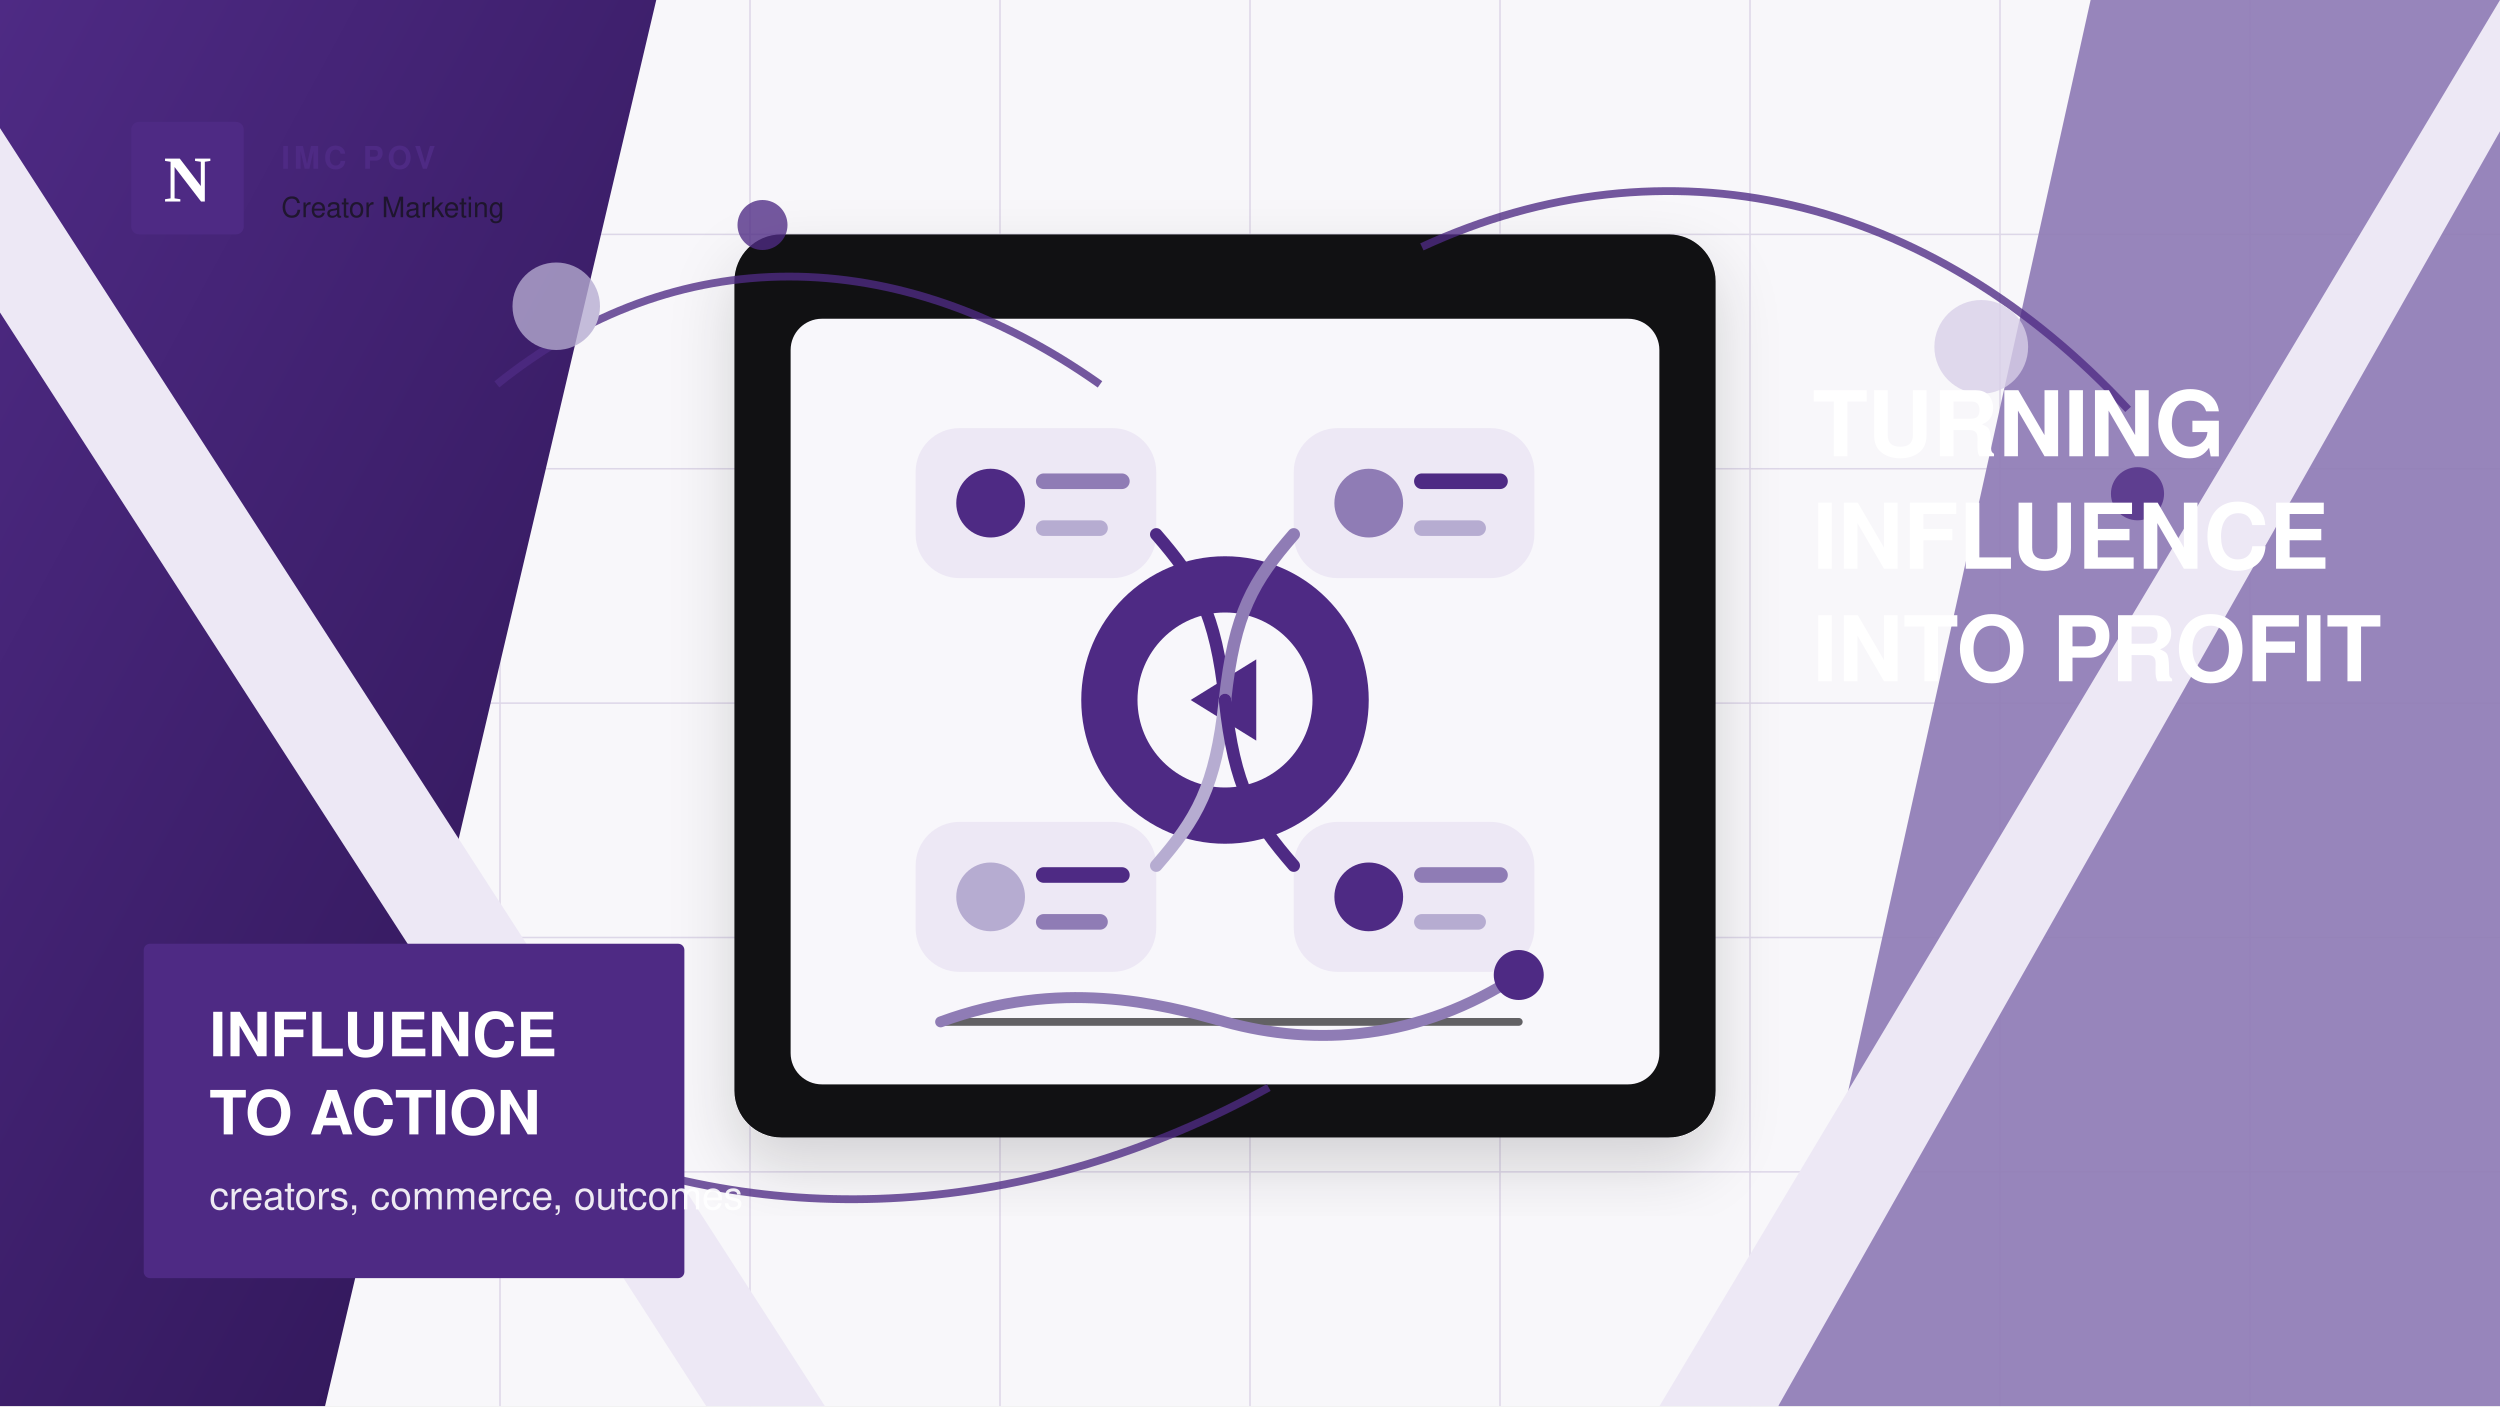
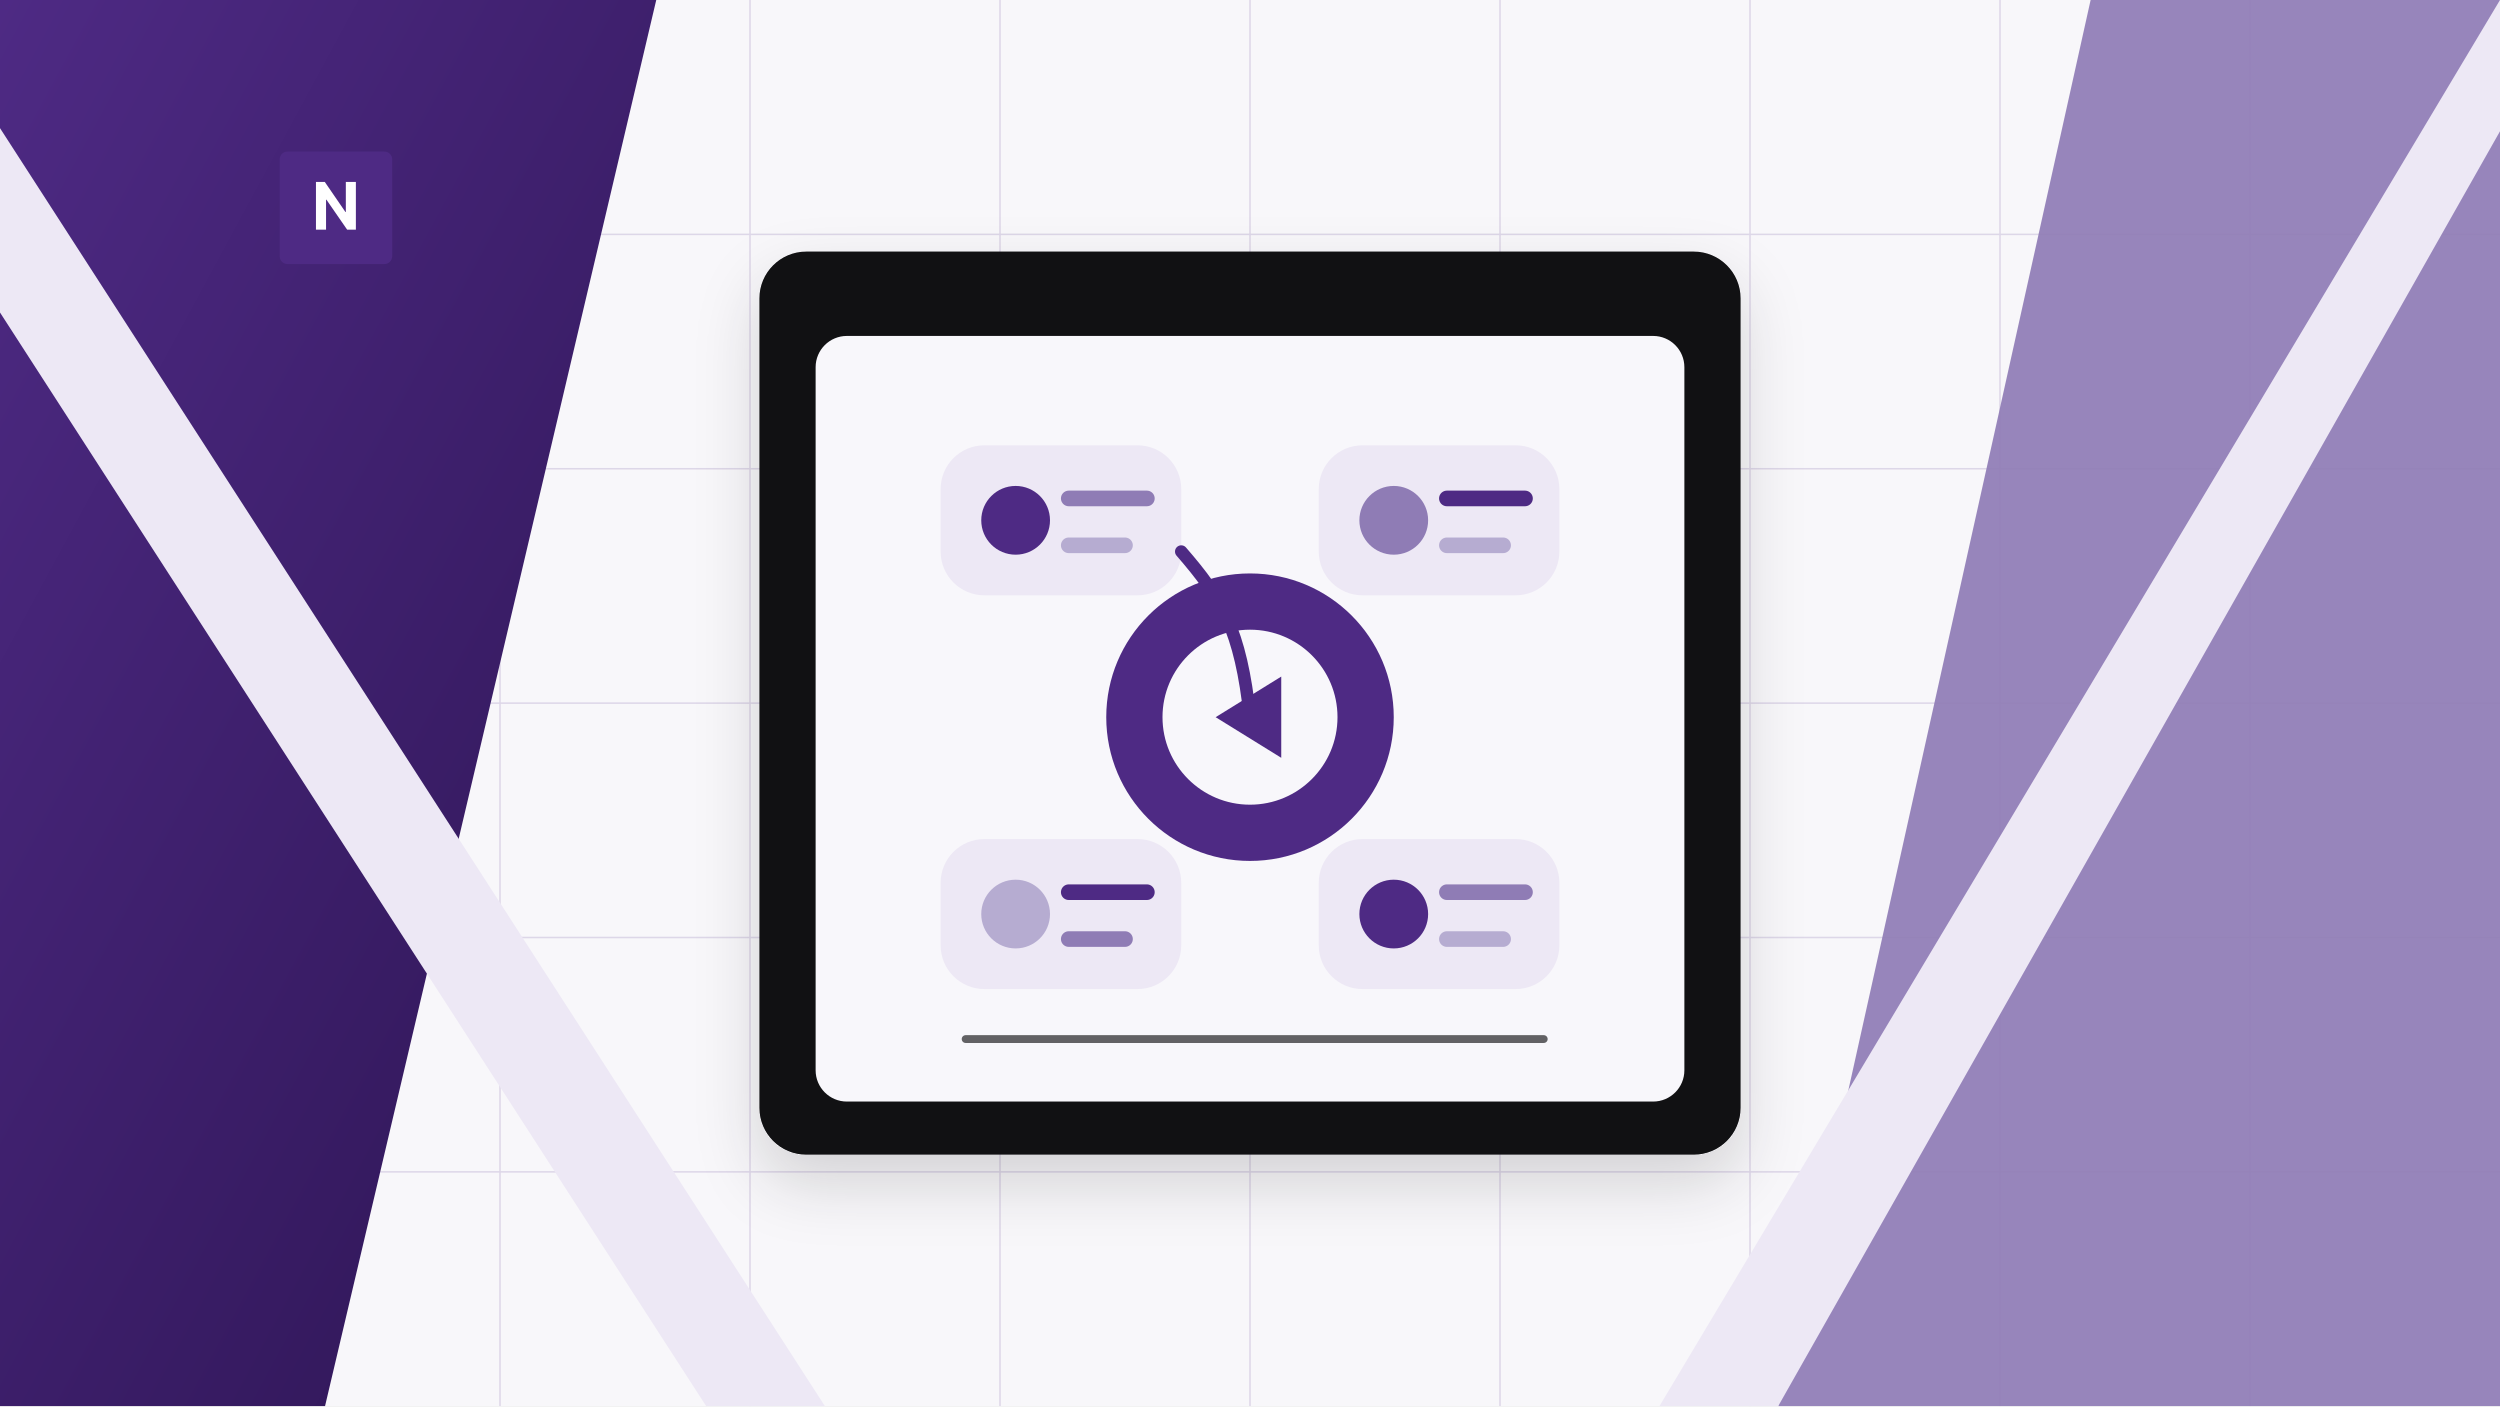
<svg xmlns="http://www.w3.org/2000/svg" width="1600" height="900" viewBox="0 0 1600 900" fill="none">
  <rect width="1600" height="900" fill="#F5F5F5" />
  <path d="M1600 0H0V900H1600V0Z" fill="#F5F5F5" />
  <mask id="mask0_1_2" style="mask-type:luminance" maskUnits="userSpaceOnUse" x="0" y="0" width="1600" height="900">
    <path d="M1600 0H0V900H1600V0Z" fill="white" />
  </mask>
  <g mask="url(#mask0_1_2)">
    <path d="M1600 0H0V900H1600V0Z" fill="white" />
    <path opacity="0.04" d="M1600 0H0V900H1600V0Z" fill="#4E2A84" />
    <g opacity="0.16">
      <path d="M160 0V900" stroke="#4E2A84" />
      <path d="M320 0V900" stroke="#4E2A84" />
      <path d="M480 0V900" stroke="#4E2A84" />
      <path d="M640 0V900" stroke="#4E2A84" />
      <path d="M800 0V900" stroke="#4E2A84" />
      <path d="M960 0V900" stroke="#4E2A84" />
      <path d="M1120 0V900" stroke="#4E2A84" />
      <path d="M1280 0V900" stroke="#4E2A84" />
      <path d="M1440 0V900" stroke="#4E2A84" />
      <path d="M0 150H1600" stroke="#4E2A84" />
      <path d="M0 300H1600" stroke="#4E2A84" />
      <path d="M0 450H1600" stroke="#4E2A84" />
      <path d="M0 600H1600" stroke="#4E2A84" />
      <path d="M0 750H1600" stroke="#4E2A84" />
    </g>
    <path d="M0 0H420L208 900H0V0Z" fill="url(#paint0_linear_1_2)" />
    <path opacity="0.92" d="M1338 0H1600V900H1138L1338 0Z" fill="#8F7CB5" />
    <path d="M0 82L528 900H452L0 200V82Z" fill="#EDE8F5" />
    <path d="M1600 84L1138 900H1062L1600 0V84Z" fill="#EDE8F5" />
-     <g filter="url(#filter0_d_1_2)">
-       <path d="M500 150H1068C1084.57 150 1098 163.431 1098 180V698C1098 714.569 1084.57 728 1068 728H500C483.431 728 470 714.569 470 698V180C470 163.431 483.431 150 500 150Z" fill="#111113" />
-       <path d="M526 204H1042C1053.05 204 1062 212.954 1062 224V674C1062 685.046 1053.05 694 1042 694H526C514.954 694 506 685.046 506 674V224C506 212.954 514.954 204 526 204Z" fill="#F8F7FB" />
-       <circle cx="784" cy="448" r="92" fill="#4E2A84" />
-       <circle cx="784" cy="448" r="56" fill="#F8F7FB" />
-       <path d="M762 448L804 422V474L762 448Z" fill="#4E2A84" />
-       <rect x="586" y="274" width="154" height="96" rx="28" fill="#EDE8F5" />
-       <rect x="828" y="274" width="154" height="96" rx="28" fill="#EDE8F5" />
-       <rect x="586" y="526" width="154" height="96" rx="28" fill="#EDE8F5" />
-       <rect x="828" y="526" width="154" height="96" rx="28" fill="#EDE8F5" />
-       <circle cx="634" cy="322" r="22" fill="#4E2A84" />
-       <path d="M668 308H718" stroke="#8F7CB5" stroke-width="10" stroke-linecap="round" />
-       <path d="M668 338H704" stroke="#B6ACD1" stroke-width="10" stroke-linecap="round" />
-       <circle cx="876" cy="322" r="22" fill="#8F7CB5" />
-       <path d="M910 308H960" stroke="#4E2A84" stroke-width="10" stroke-linecap="round" />
-       <path d="M910 338H946" stroke="#B6ACD1" stroke-width="10" stroke-linecap="round" />
-       <circle cx="634" cy="574" r="22" fill="#B6ACD1" />
-       <path d="M668 560H718" stroke="#4E2A84" stroke-width="10" stroke-linecap="round" />
-       <path d="M668 590H704" stroke="#8F7CB5" stroke-width="10" stroke-linecap="round" />
-       <circle cx="876" cy="574" r="22" fill="#4E2A84" />
-       <path d="M910 560H960" stroke="#8F7CB5" stroke-width="10" stroke-linecap="round" />
-       <path d="M910 590H946" stroke="#B6ACD1" stroke-width="10" stroke-linecap="round" />
-       <path d="M740 342C766 372 778 392 784 448" stroke="#4E2A84" stroke-width="8" stroke-linecap="round" fill="none" />
-       <path d="M828 342C802 372 790 392 784 448" stroke="#8F7CB5" stroke-width="8" stroke-linecap="round" fill="none" />
-       <path d="M740 554C766 524 778 504 784 448" stroke="#B6ACD1" stroke-width="8" stroke-linecap="round" fill="none" />
-       <path d="M828 554C802 524 790 504 784 448" stroke="#4E2A84" stroke-width="8" stroke-linecap="round" fill="none" />
-       <path d="M602 654H972" stroke="#111113" stroke-width="5" stroke-linecap="round" opacity="0.65" />
-       <path d="M602 654C678 626 742 642 784 654C842 670 908 666 972 624" stroke="#8F7CB5" stroke-width="7" stroke-linecap="round" fill="none" />
-       <circle cx="972" cy="624" r="16" fill="#4E2A84" />
-     </g>
-     <g opacity="0.78">
-       <path d="M318 246C432 154 574 154 704 246" stroke="#4E2A84" stroke-width="5" fill="none" />
-       <path d="M910 158C1066 86 1234 124 1362 262" stroke="#4E2A84" stroke-width="5" fill="none" />
-       <path d="M348 726C492 790 660 780 812 696" stroke="#4E2A84" stroke-width="5" fill="none" />
-       <circle cx="356" cy="196" r="28" fill="#B6ACD1" />
-       <circle cx="488" cy="144" r="16" fill="#4E2A84" />
-       <circle cx="1268" cy="222" r="30" fill="#D8CFE8" />
-       <circle cx="1368" cy="316" r="17" fill="#4E2A84" />
-     </g>
-     <g transform="translate(92 604)">
-       <rect width="346" height="214" rx="4" fill="#4E2A84" />
-       <text x="42" y="72" fill="#FFFFFF" font-family="Poppins, Helvetica, Arial, sans-serif" font-size="39" font-weight="700">INFLUENCE</text>
-       <text x="42" y="122" fill="#FFFFFF" font-family="Poppins, Helvetica, Arial, sans-serif" font-size="39" font-weight="700">TO ACTION</text>
-       <text x="42" y="170" fill="#FFFFFF" opacity="0.9" font-family="Poppins, Helvetica, Arial, sans-serif" font-size="25">creators, commerce, outcomes</text>
-     </g>
-     <g transform="translate(1160 292)">
-       <text x="0" y="0" fill="#FFFFFF" font-family="Poppins, Helvetica, Arial, sans-serif" font-size="58" font-weight="700">TURNING</text>
-       <text x="0" y="72" fill="#FFFFFF" font-family="Poppins, Helvetica, Arial, sans-serif" font-size="58" font-weight="700">INFLUENCE</text>
-       <text x="0" y="144" fill="#FFFFFF" font-family="Poppins, Helvetica, Arial, sans-serif" font-size="58" font-weight="700">INTO PROFIT</text>
-     </g>
-     <g transform="translate(84 78)">
-       <rect width="72" height="72" rx="5" fill="#4E2A84" />
-       <text x="36" y="51" text-anchor="middle" font-family="Georgia, 'Times New Roman', serif" font-size="42" font-weight="700" fill="#FFFFFF">N</text>
-       <text x="96" y="30" fill="#4E2A84" font-family="Poppins, Helvetica, Arial, sans-serif" font-size="20" font-weight="700" letter-spacing="2.5">IMC POV</text>
-       <text x="96" y="61" fill="#111113" opacity="0.72" font-family="Poppins, Helvetica, Arial, sans-serif" font-size="18">Creator Marketing</text>
-     </g>
+     <path d="M246 97H184C181.239 97 179 99.239 179 102V164C179 166.761 181.239 169 184 169H246C248.761 169 251 166.761 251 164V102C251 99.239 248.761 97 246 97Z" fill="#4E2A84" />
+     <path d="M227.761 116.455V147H222.183L208.894 127.775H208.671V147H202.212V116.455H207.88L221.065 135.665H221.333V116.455H227.761Z" fill="white" />
+   </g>
+   <g filter="url(#filter0_d_1_2)">
+     <path d="M516 161H1084C1100.57 161 1114 174.431 1114 191V709C1114 725.569 1100.57 739 1084 739H516C499.431 739 486 725.569 486 709V191C486 174.431 499.431 161 516 161Z" fill="#111113" />
+     <path d="M542 215H1058C1069.05 215 1078 223.954 1078 235V685C1078 696.046 1069.05 705 1058 705H542C530.954 705 522 696.046 522 685V235C522 223.954 530.954 215 542 215Z" fill="#F8F7FB" />
+     <path d="M800 551C850.81 551 892 509.81 892 459C892 408.19 850.81 367 800 367C749.19 367 708 408.19 708 459C708 509.81 749.19 551 800 551Z" fill="#4E2A84" />
+     <path d="M800 515C830.928 515 856 489.928 856 459C856 428.072 830.928 403 800 403C769.072 403 744 428.072 744 459C744 489.928 769.072 515 800 515Z" fill="#F8F7FB" />
+     <path d="M778 459L820 433V485L778 459Z" fill="#4E2A84" />
+     <path d="M728 285H630C614.536 285 602 297.536 602 313V353C602 368.464 614.536 381 630 381H728C743.464 381 756 368.464 756 353V313C756 297.536 743.464 285 728 285Z" fill="#EDE8F5" />
+     <path d="M970 285H872C856.536 285 844 297.536 844 313V353C844 368.464 856.536 381 872 381H970C985.464 381 998 368.464 998 353V313C998 297.536 985.464 285 970 285Z" fill="#EDE8F5" />
+     <path d="M728 537H630C614.536 537 602 549.536 602 565V605C602 620.464 614.536 633 630 633H728C743.464 633 756 620.464 756 605V565C756 549.536 743.464 537 728 537Z" fill="#EDE8F5" />
+     <path d="M970 537H872C856.536 537 844 549.536 844 565V605C844 620.464 856.536 633 872 633H970C985.464 633 998 620.464 998 605V565C998 549.536 985.464 537 970 537Z" fill="#EDE8F5" />
+     <path d="M650 355C662.15 355 672 345.15 672 333C672 320.85 662.15 311 650 311C637.85 311 628 320.85 628 333C628 345.15 637.85 355 650 355Z" fill="#4E2A84" />
+     <path d="M684 319H734" stroke="#8F7CB5" stroke-width="10" stroke-linecap="round" />
+     <path d="M684 349H720" stroke="#B6ACD1" stroke-width="10" stroke-linecap="round" />
+     <path d="M892 355C904.15 355 914 345.15 914 333C914 320.85 904.15 311 892 311C879.85 311 870 320.85 870 333C870 345.15 879.85 355 892 355Z" fill="#8F7CB5" />
+     <path d="M926 319H976" stroke="#4E2A84" stroke-width="10" stroke-linecap="round" />
+     <path d="M926 349H962" stroke="#B6ACD1" stroke-width="10" stroke-linecap="round" />
+     <path d="M650 607C662.15 607 672 597.15 672 585C672 572.85 662.15 563 650 563C637.85 563 628 572.85 628 585C628 597.15 637.85 607 650 607Z" fill="#B6ACD1" />
+     <path d="M684 571H734" stroke="#4E2A84" stroke-width="10" stroke-linecap="round" />
+     <path d="M684 601H720" stroke="#8F7CB5" stroke-width="10" stroke-linecap="round" />
+     <path d="M892 607C904.15 607 914 597.15 914 585C914 572.85 904.15 563 892 563C879.85 563 870 572.85 870 585C870 597.15 879.85 607 892 607Z" fill="#4E2A84" />
+     <path d="M926 571H976" stroke="#8F7CB5" stroke-width="10" stroke-linecap="round" />
+     <path d="M926 601H962" stroke="#B6ACD1" stroke-width="10" stroke-linecap="round" />
+     <path d="M756 353C782 383 794 403 800 459" stroke="#4E2A84" stroke-width="8" stroke-linecap="round" />
+     <path opacity="0.65" d="M618 665H988" stroke="#111113" stroke-width="5" stroke-linecap="round" />
  </g>
  <defs>
-     <filter id="filter0_d_1_2" x="430" y="128" width="708" height="650" filterUnits="userSpaceOnUse" color-interpolation-filters="sRGB">
+     <filter id="filter0_d_1_2" x="446" y="139" width="708" height="658" filterUnits="userSpaceOnUse" color-interpolation-filters="sRGB">
      <feFlood flood-opacity="0" result="BackgroundImageFix" />
      <feColorMatrix in="SourceAlpha" type="matrix" values="0 0 0 0 0 0 0 0 0 0 0 0 0 0 0 0 0 0 127 0" result="hardAlpha" />
      <feOffset dy="18" />
      <feGaussianBlur stdDeviation="20" />
      <feComposite in2="hardAlpha" operator="out" />
      <feColorMatrix type="matrix" values="0 0 0 0 0.067 0 0 0 0 0.067 0 0 0 0 0.075 0 0 0 0.16 0" />
      <feBlend mode="normal" in2="BackgroundImageFix" result="effect1_dropShadow_1_2" />
      <feBlend mode="normal" in="SourceGraphic" in2="effect1_dropShadow_1_2" result="shape" />
    </filter>
    <linearGradient id="paint0_linear_1_2" x1="0" y1="0" x2="710" y2="384" gradientUnits="userSpaceOnUse">
      <stop stop-color="#4E2A84" />
      <stop offset="1" stop-color="#2C1452" />
    </linearGradient>
  </defs>
</svg>
